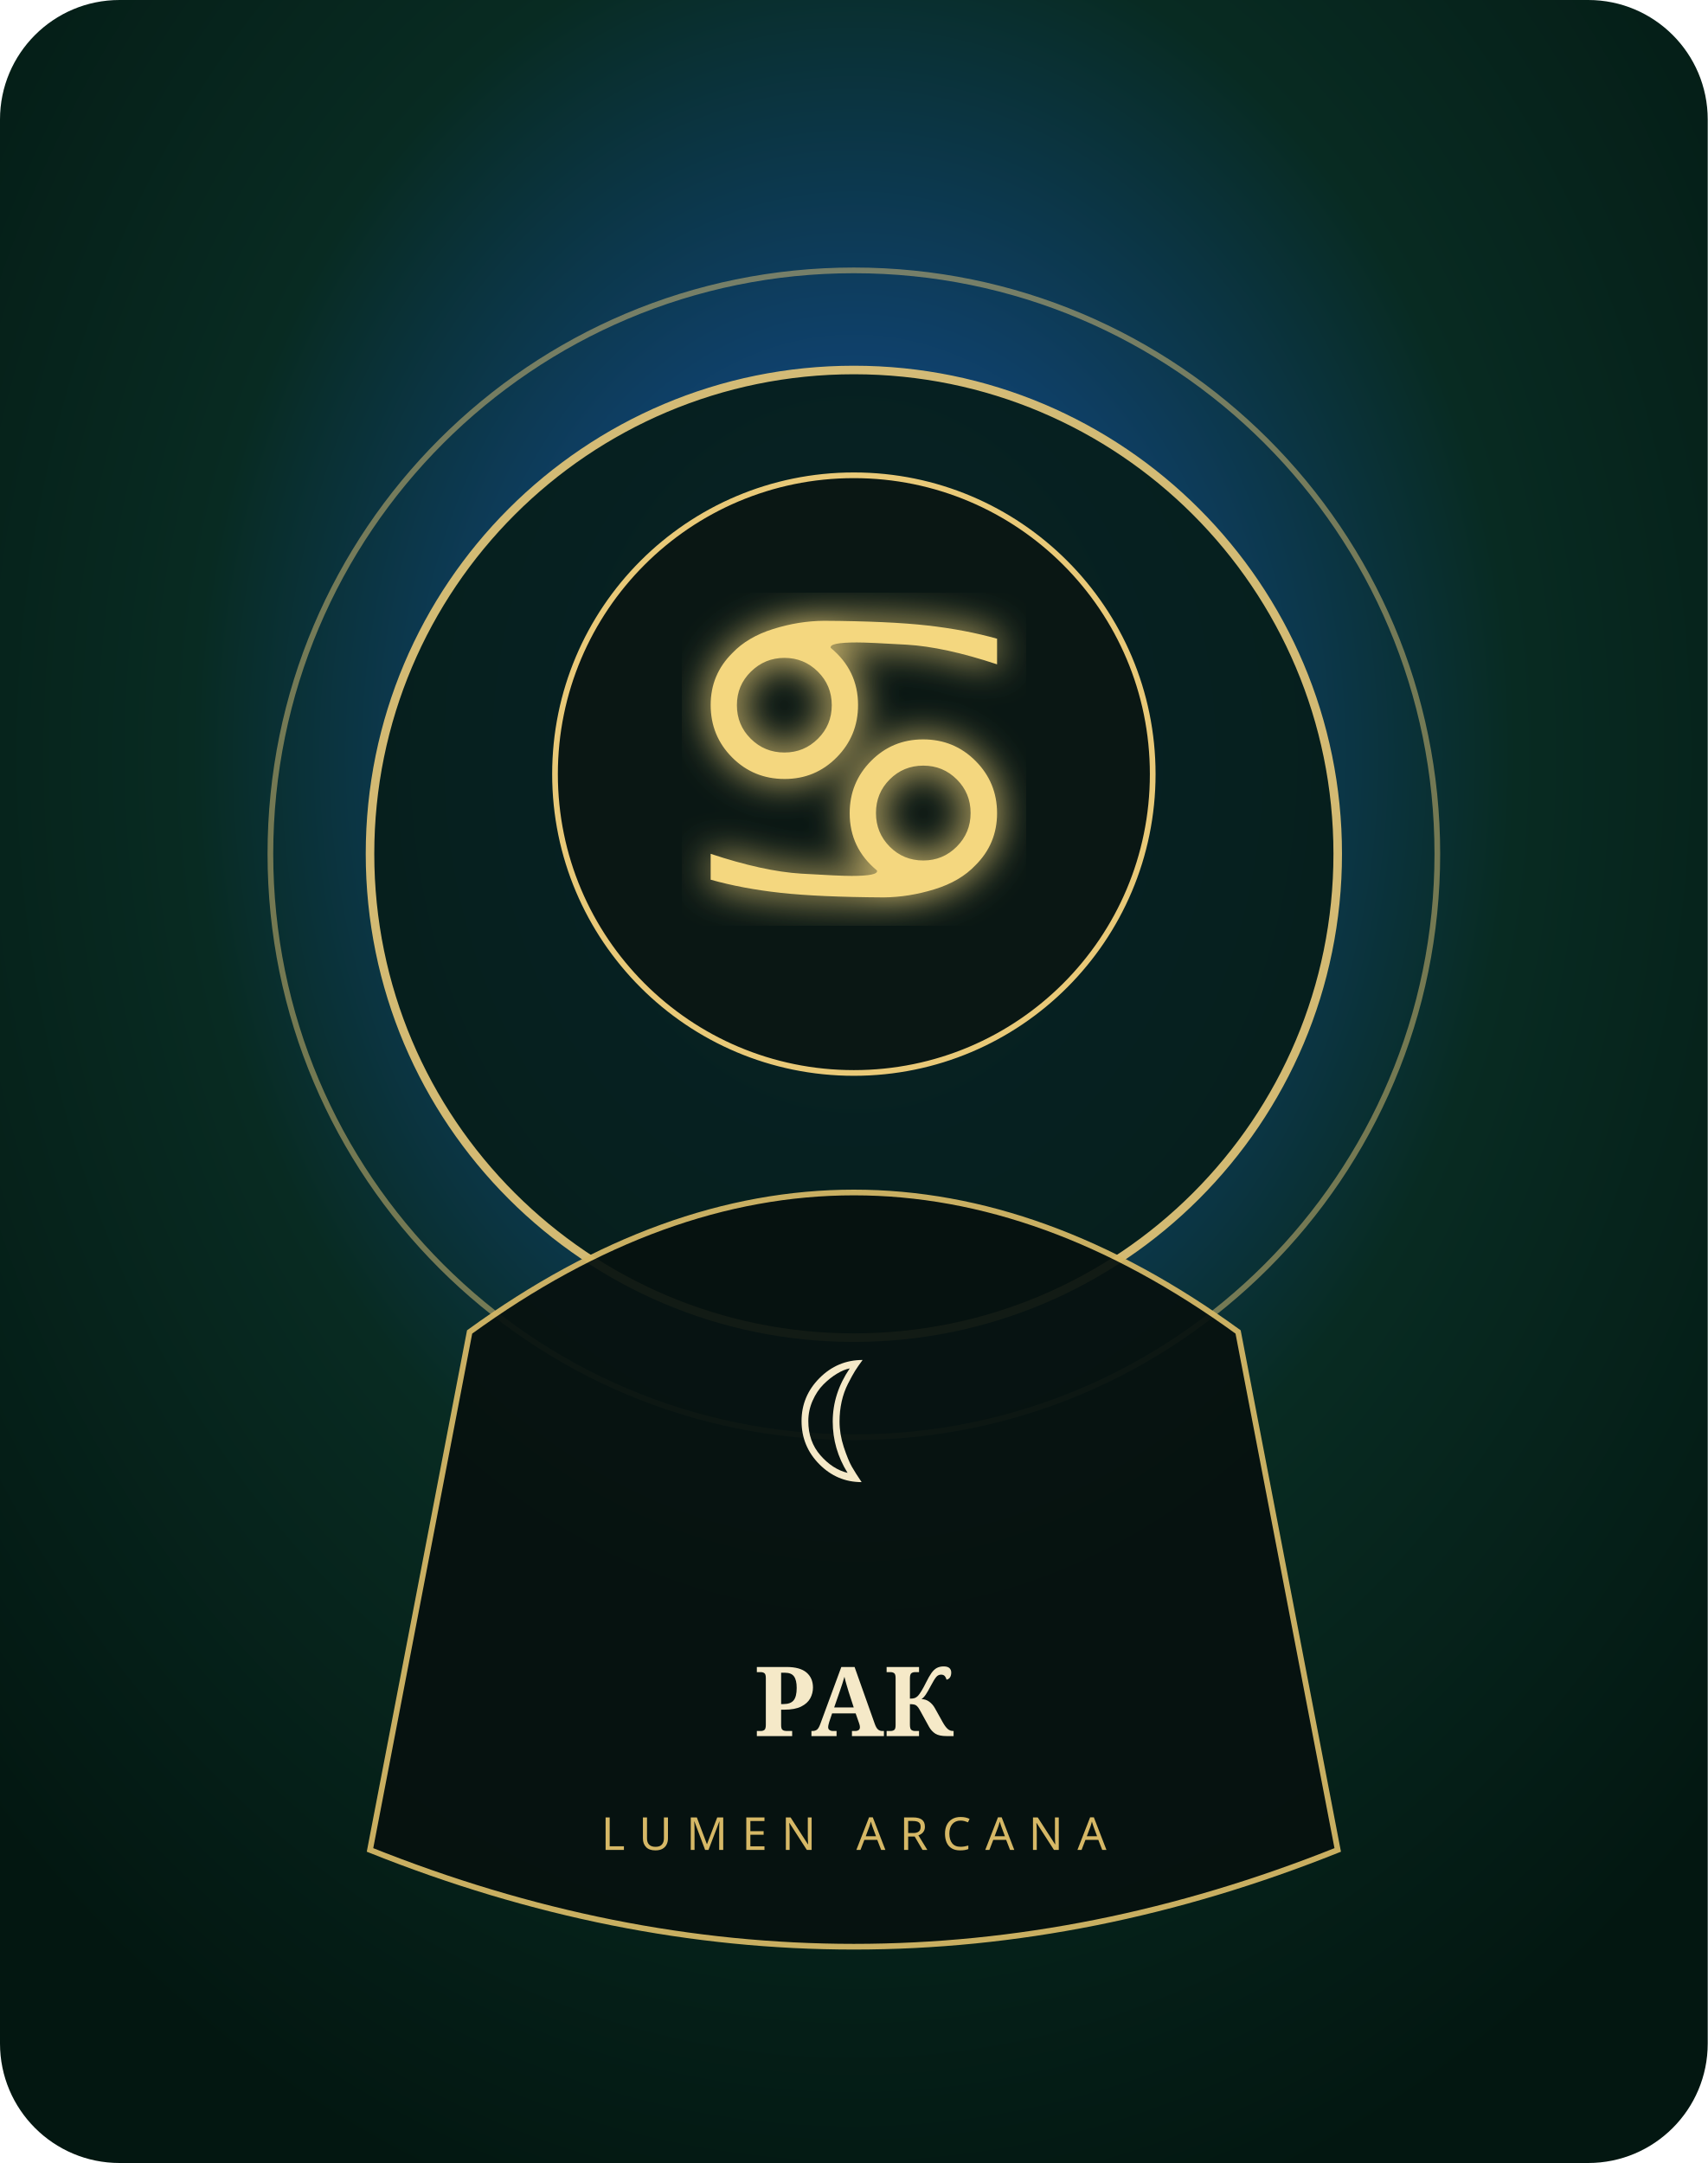
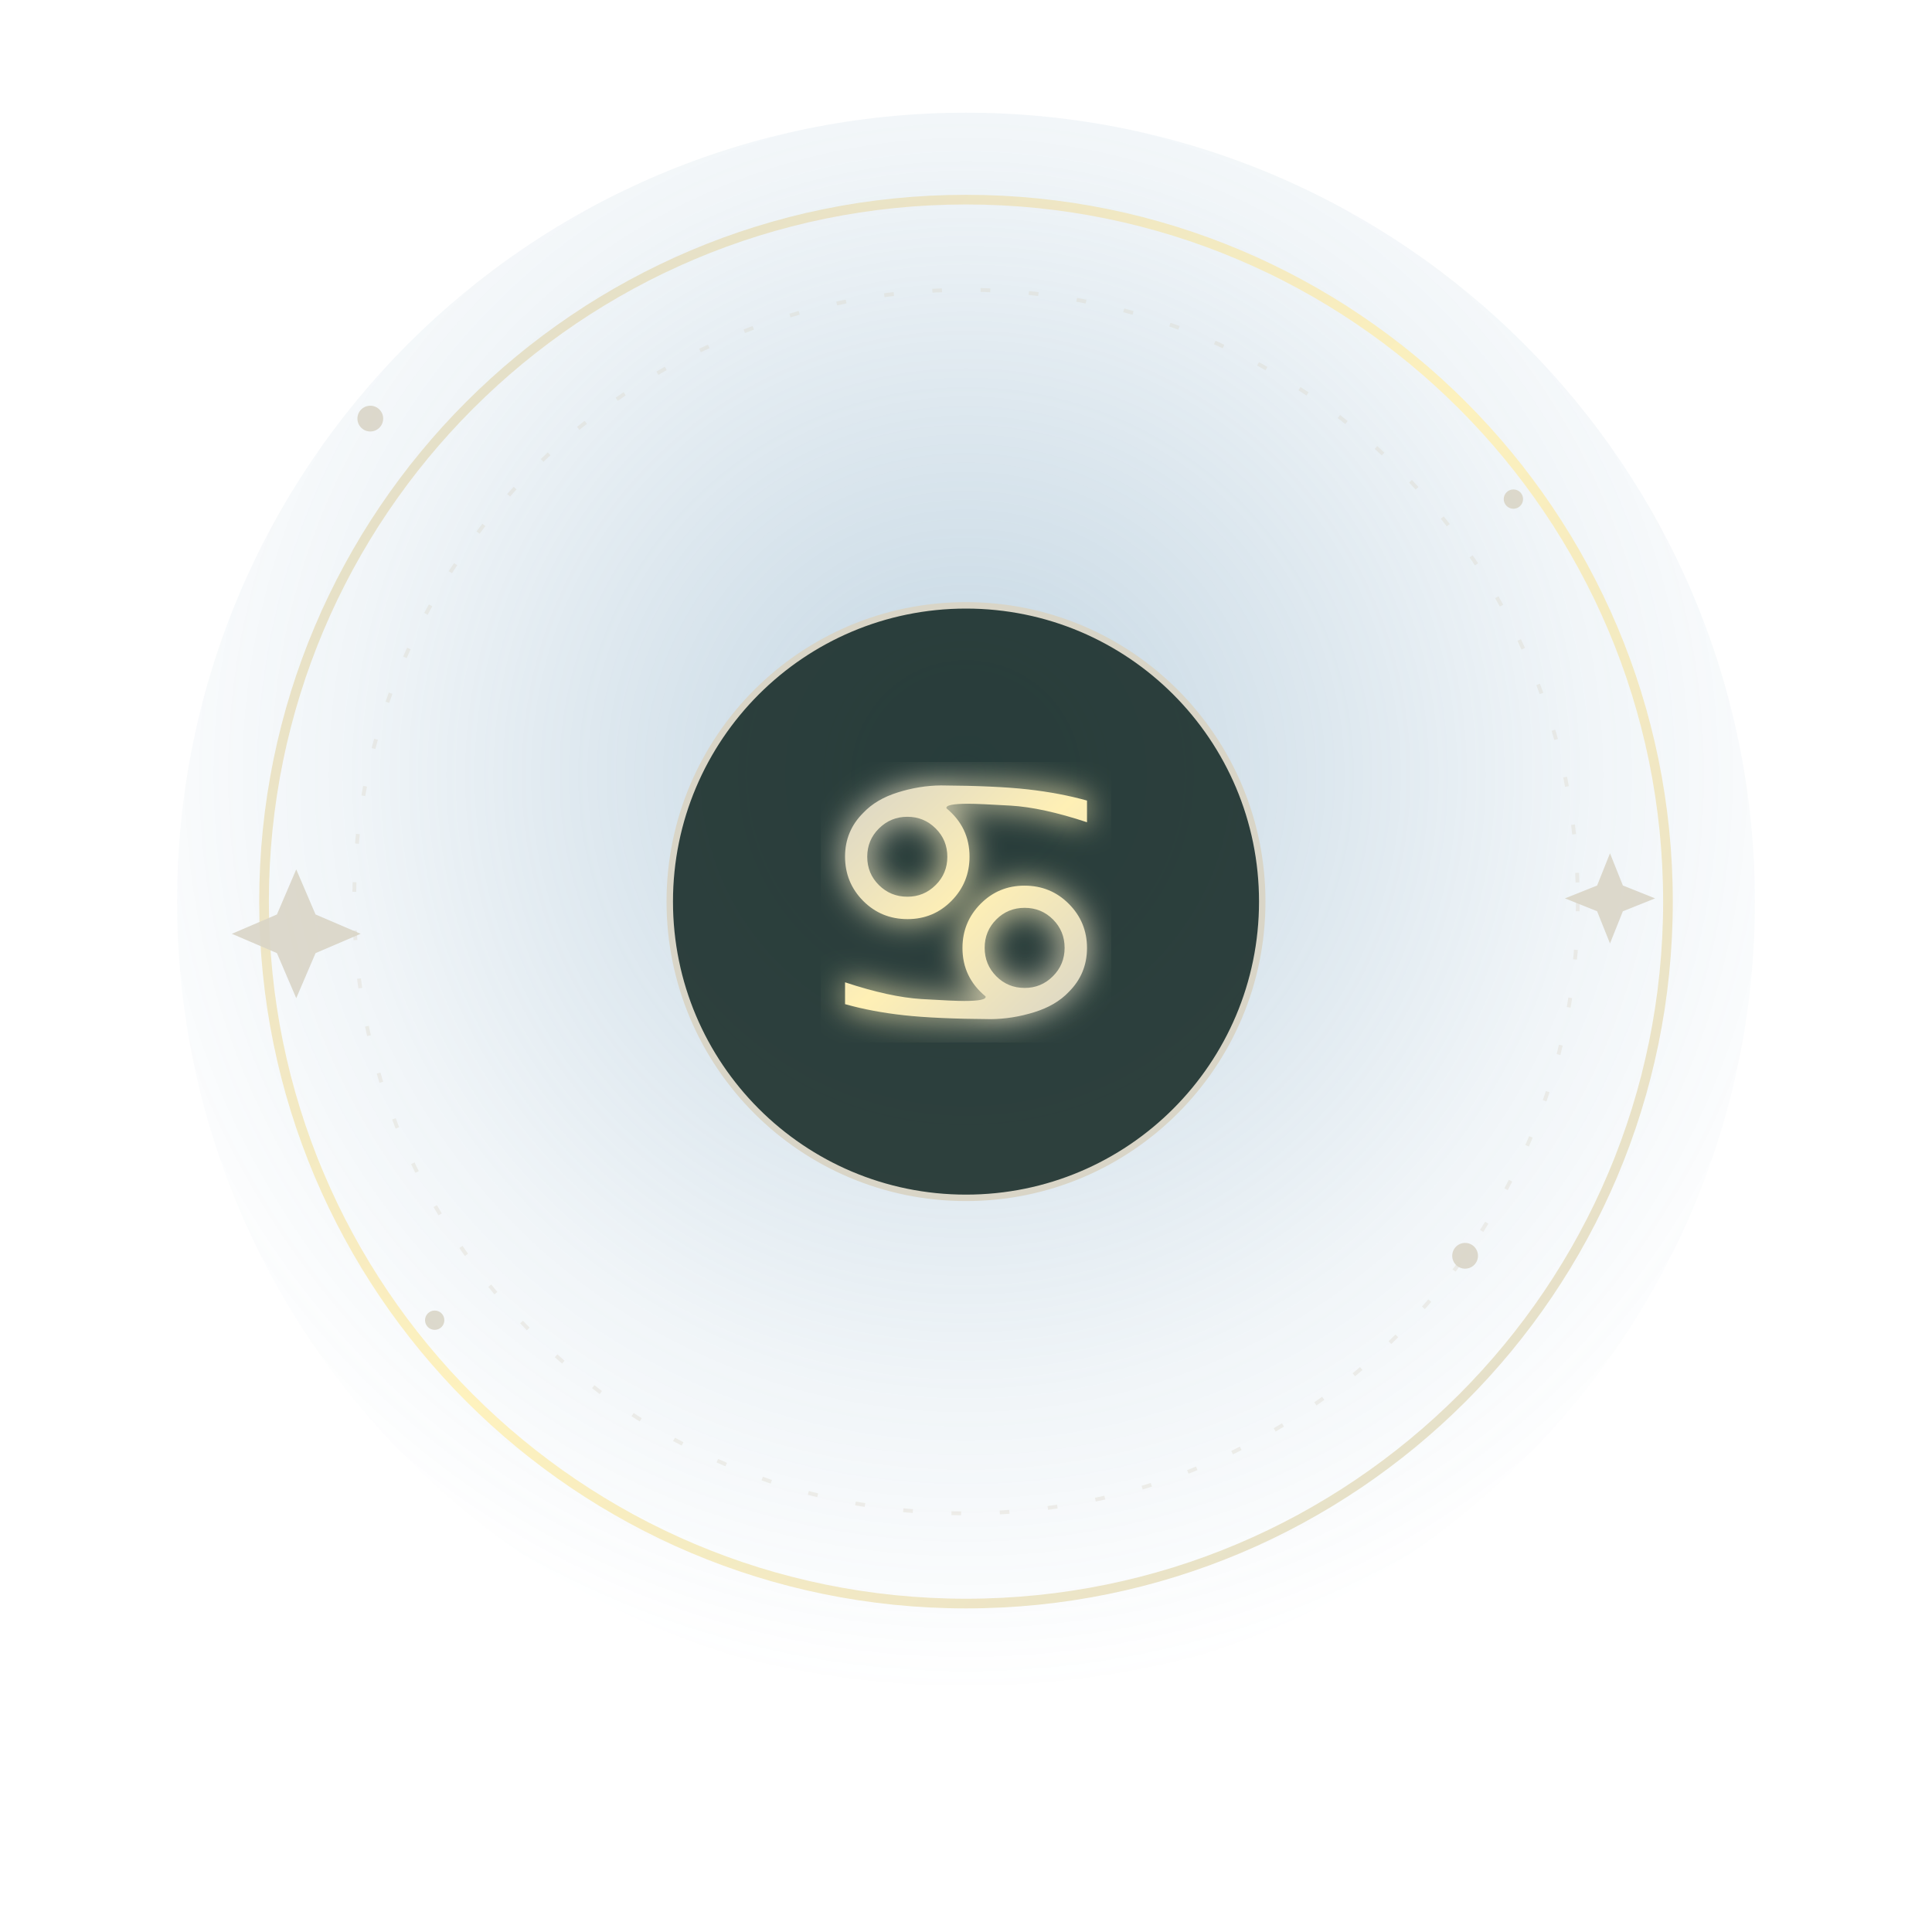
- <svg xmlns="http://www.w3.org/2000/svg" viewBox="0 0 600 760" role="img" aria-labelledby="t d">
+ <svg xmlns="http://www.w3.org/2000/svg" viewBox="0 0 600 600" role="img" aria-labelledby="t d">
  <defs>
-     <radialGradient id="g" cx="50%" cy="35%" r="70%">
-       <stop offset="0" stop-color="hsl(215 78% 38%)" />
-       <stop offset=".55" stop-color="#082b22" />
-       <stop offset="1" stop-color="#031711" />
+     <radialGradient id="a" cx="50%" cy="42%" r="58%">
+       <stop offset="0" stop-color="#4b83a9" stop-opacity=".34" />
+       <stop offset=".68" stop-color="#4b83a9" stop-opacity=".08" />
+       <stop offset="1" stop-color="#4b83a9" stop-opacity="0" />
    </radialGradient>
+     <linearGradient id="g" x1="0" y1="0" x2="1" y2="1">
+       <stop stop-color="#d9d5c7" />
+       <stop offset=".5" stop-color="#fff0b5" />
+       <stop offset="1" stop-color="#d9d5c7" />
+     </linearGradient>
    <filter id="gl">
-       <feGaussianBlur stdDeviation="7" result="b" />
+       <feGaussianBlur stdDeviation="5" result="b" />
      <feMerge>
        <feMergeNode in="b" />
        <feMergeNode in="SourceGraphic" />
      </feMerge>
    </filter>
  </defs>
-   <rect width="600" height="760" rx="42" fill="url(#g)" />
-   <circle cx="300" cy="300" r="205" fill="none" stroke="#e9c978" stroke-width="2" opacity=".48" />
-   <circle cx="300" cy="300" r="170" fill="#061d18" stroke="#e9c978" stroke-width="3" opacity=".9" />
-   <path d="M165 468 Q300 370 435 468 L470 650 Q300 718 130 650Z" fill="#06110f" stroke="#d6b866" stroke-width="2" opacity=".94" />
-   <circle cx="300" cy="272" r="105" fill="#0a1714" stroke="#e9c978" stroke-width="2" />
-   <text x="300" y="320" text-anchor="middle" font-size="150" font-family="serif" fill="#f4d77f" filter="url(#gl)">♋</text>
-   <text x="300" y="520" text-anchor="middle" font-size="58" font-family="serif" fill="#f5e9c8">☾</text>
-   <text x="300" y="610" text-anchor="middle" font-size="34" font-family="serif" font-weight="700" fill="#f5e9c8">РАК</text>
-   <text x="300" y="650" text-anchor="middle" font-size="16" font-family="sans-serif" letter-spacing="5" fill="#d6b866">LUMEN ARCANA</text>
+   <circle cx="300" cy="280" r="245" fill="url(#a)" />
+   <circle cx="300" cy="280" r="218" fill="none" stroke="url(#g)" stroke-width="3" opacity=".88" />
+   <circle cx="300" cy="280" r="190" fill="none" stroke="#d9d5c7" stroke-width="1.2" opacity=".35" stroke-dasharray="3 12" />
+   <g fill="none" stroke="url(#g)" stroke-width="12" stroke-linecap="round" stroke-linejoin="round" filter="url(#gl)">M165 250 C165 165 250 130 315 170 C350 190 355 230 330 255 C305 280 260 270 250 235 C245 215 255 195 275 185 C220 175 190 205 190 245 C190 300 250 325 300 300 M435 310 C435 395 350 430 285 390 C250 370 245 330 270 305 C295 280 340 290 350 325 C355 345 345 365 325 375 C380 385 410 355 410 315 C410 260 350 235 300 260</g>
+   <circle cx="300" cy="280" r="92" fill="#071b17" fill-opacity=".82" stroke="#d9d5c7" stroke-width="2" />
+   <text x="300" y="320" text-anchor="middle" font-size="112" font-family="Georgia,'Times New Roman','Segoe UI Symbol',serif" fill="url(#g)" filter="url(#gl)">♋</text>
+   <g fill="#d9d5c7" opacity=".9">
+     <circle cx="115" cy="130" r="4" />
+     <circle cx="470" cy="155" r="3" />
+     <circle cx="455" cy="390" r="4" />
+     <circle cx="135" cy="410" r="3" />
+     <path d="M92 270 l6 14 14 6-14 6-6 14-6-14-14-6 14-6Z" />
+     <path d="M500 265 l4 10 10 4-10 4-4 10-4-10-10-4 10-4Z" />
+   </g>
</svg>
